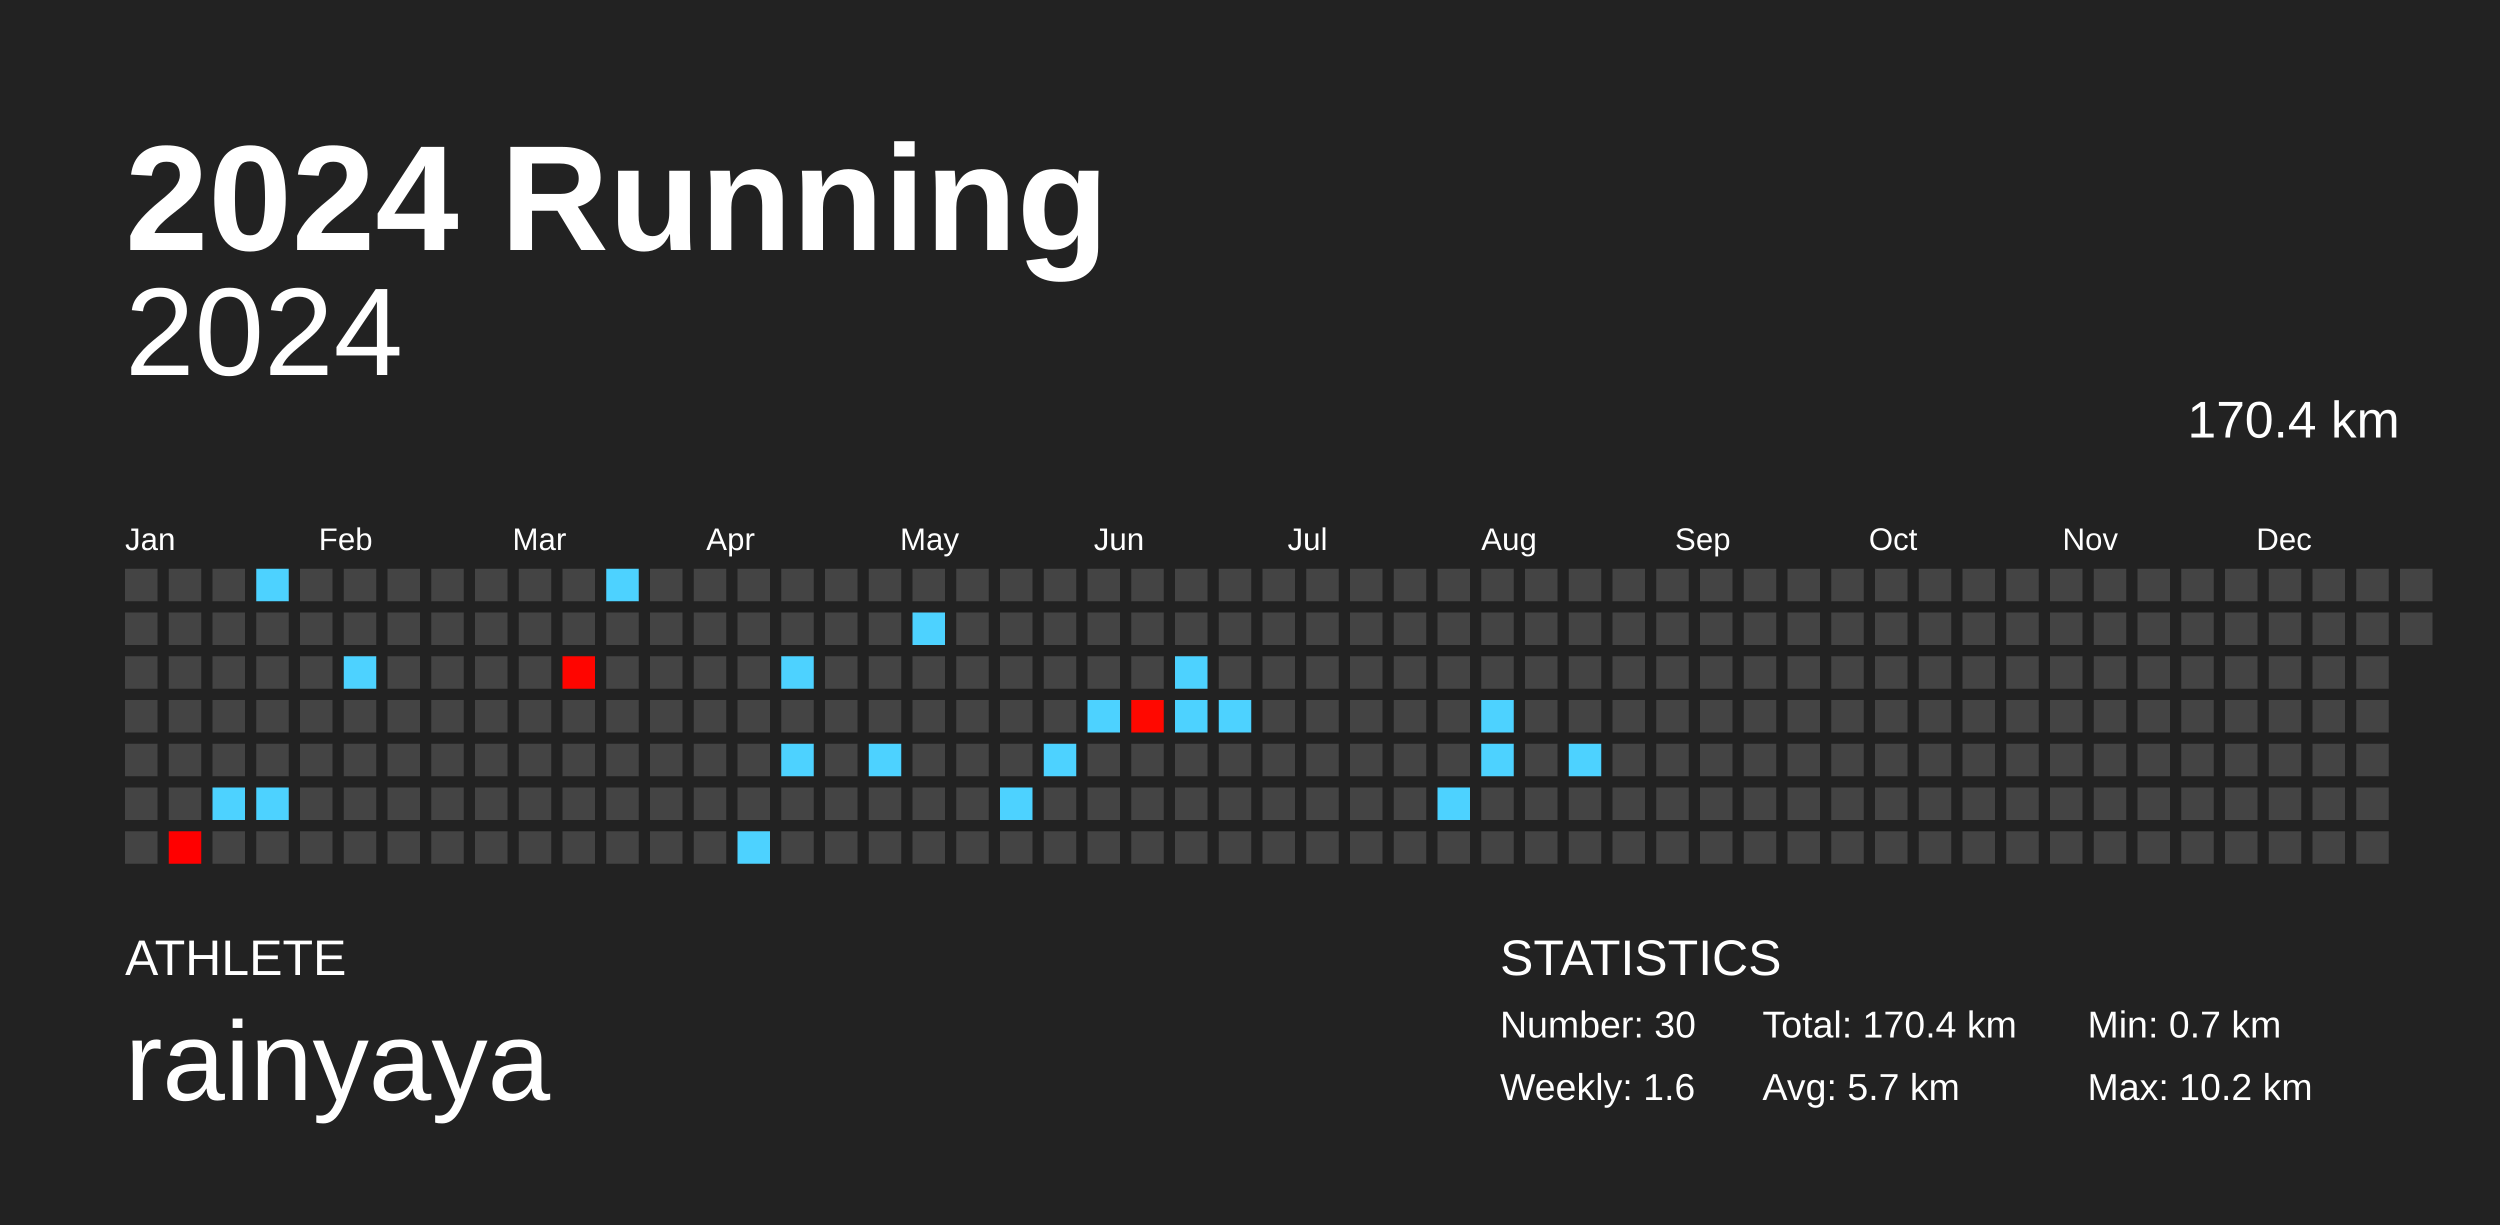
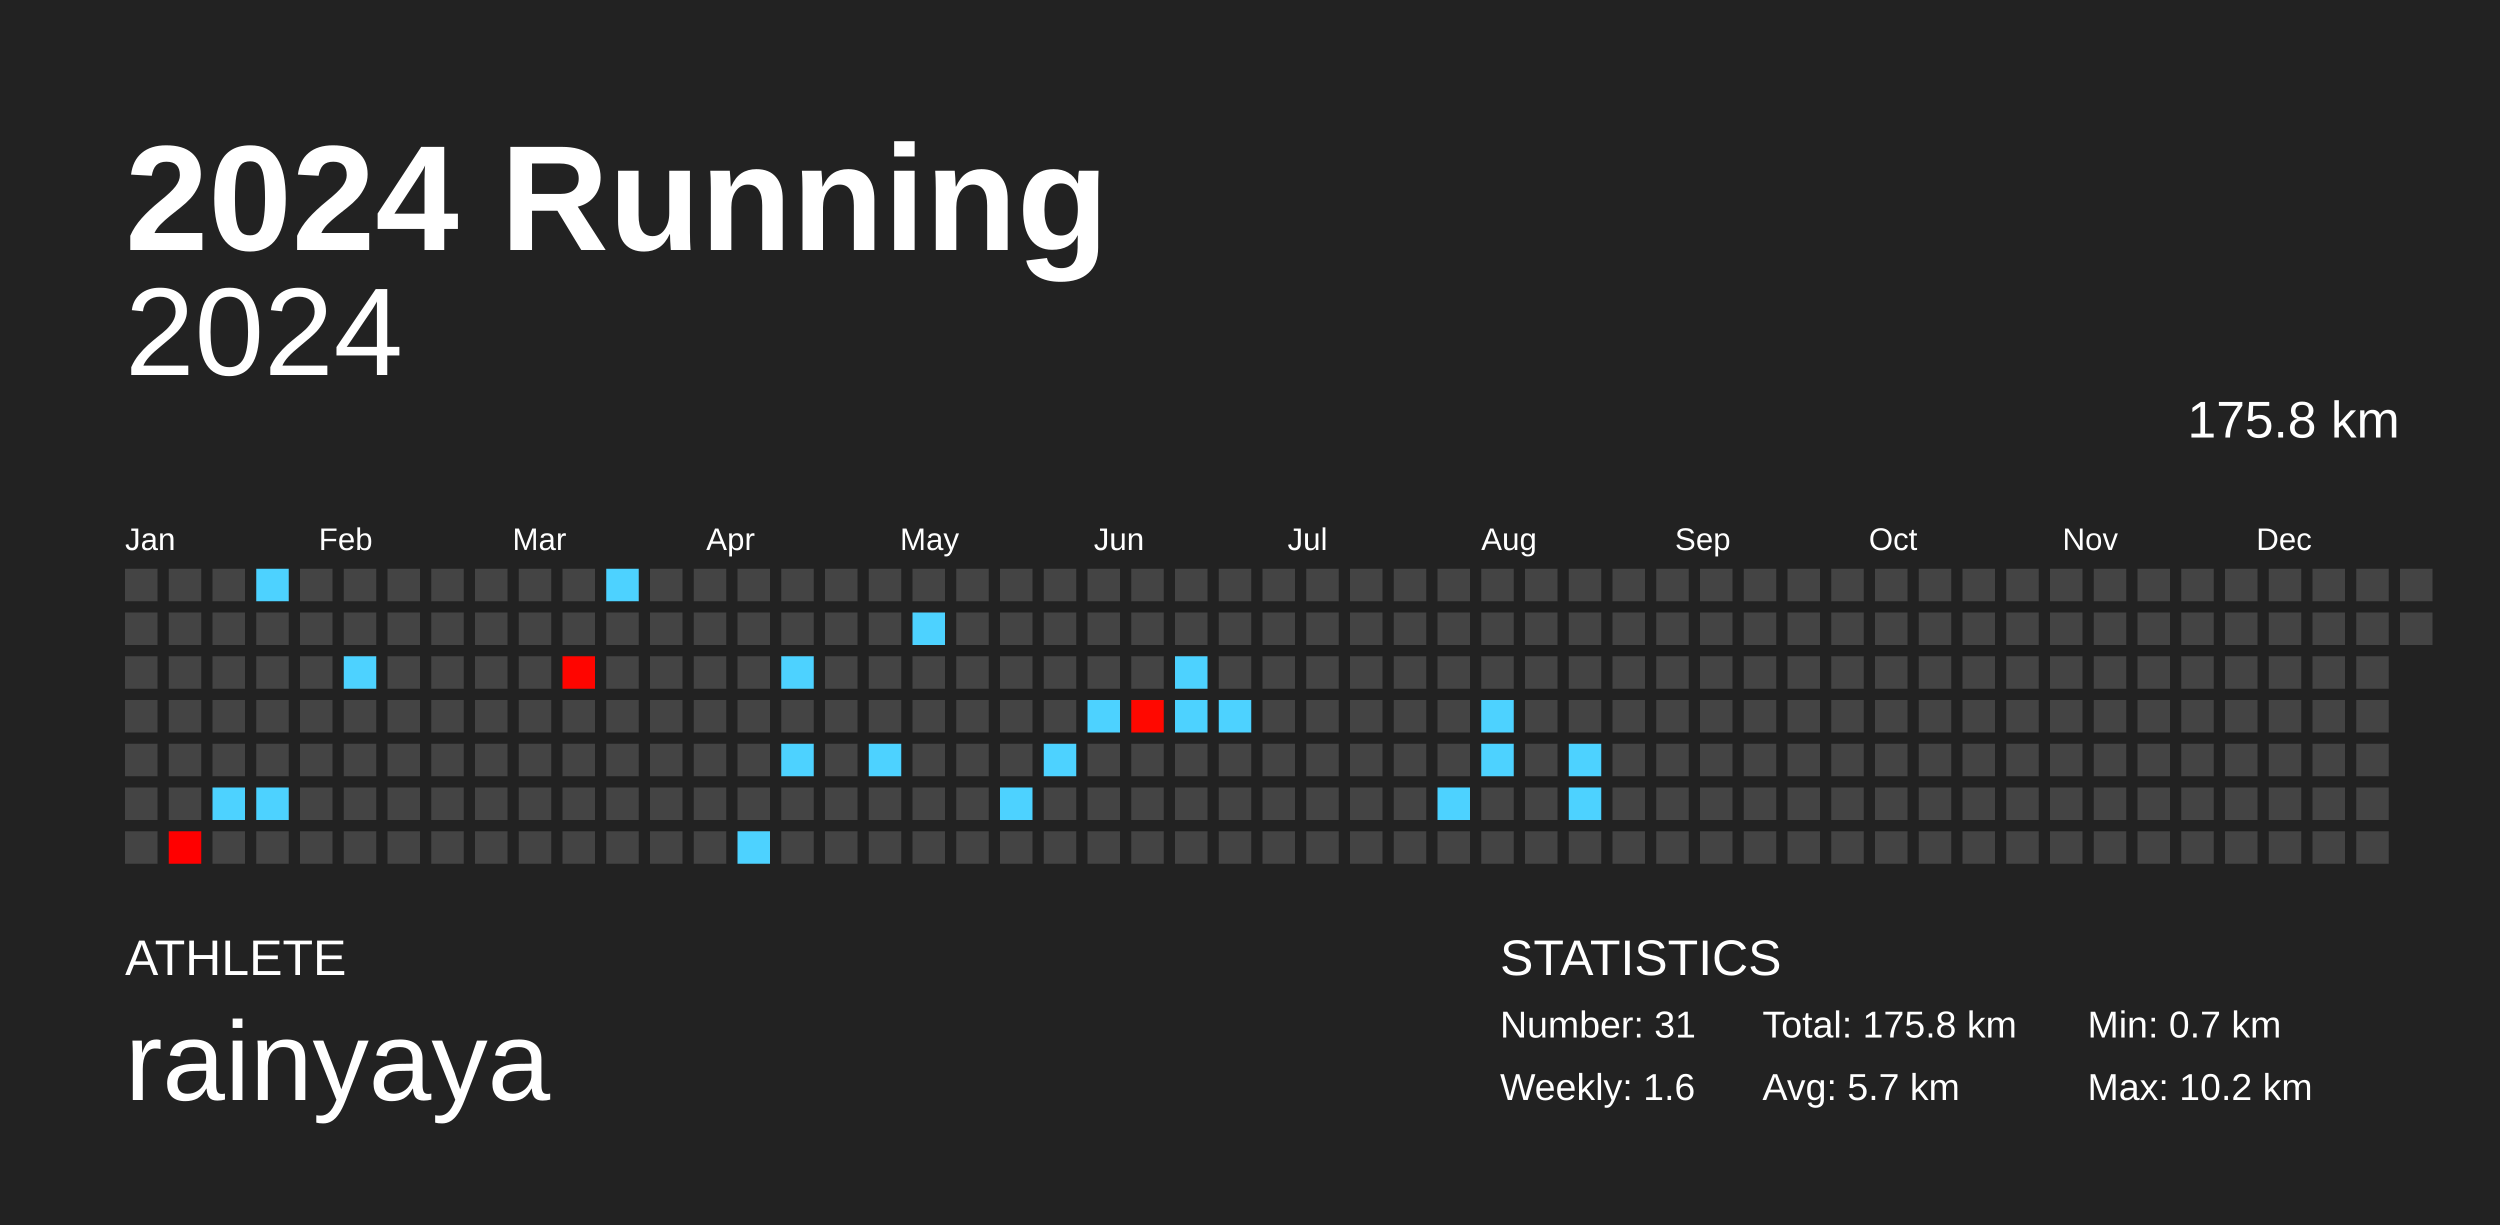
<svg xmlns="http://www.w3.org/2000/svg" baseProfile="full" height="98mm" version="1.1" viewBox="0,0,200,98" width="200mm">
  <defs />
  <rect fill="#222222" height="98" width="200" x="0" y="0" />
  <text fill="#FFFFFF" style="font-size:12px; font-family:Arial; font-weight:bold;" x="10" y="20">2024 Running</text>
  <text fill="#FFFFFF" style="font-size:4px; font-family:Arial" x="10" y="78">ATHLETE</text>
  <text fill="#FFFFFF" style="font-size:9px; font-family:Arial" x="10" y="88">rainyaya</text>
  <text fill="#FFFFFF" style="font-size:4px; font-family:Arial" x="120" y="78">STATISTICS</text>
-   <text fill="#FFFFFF" style="font-size:3px; font-family:Arial" x="120" y="83">Number: 30</text>
+   <text fill="#FFFFFF" style="font-size:3px; font-family:Arial" x="120" y="83">Number: 31</text>
  <text fill="#FFFFFF" style="font-size:3px; font-family:Arial" x="120" y="88">Weekly: 1.6</text>
-   <text fill="#FFFFFF" style="font-size:3px; font-family:Arial" x="141" y="83">Total: 170.4 km</text>
+   <text fill="#FFFFFF" style="font-size:3px; font-family:Arial" x="141" y="83">Total: 175.8 km</text>
  <text fill="#FFFFFF" style="font-size:3px; font-family:Arial" x="141" y="88">Avg: 5.7 km</text>
  <text fill="#FFFFFF" style="font-size:3px; font-family:Arial" x="167" y="83">Min: 0.7 km</text>
  <text fill="#FFFFFF" style="font-size:3px; font-family:Arial" x="167" y="88">Max: 10.2 km</text>
  <text alignment-baseline="hanging" fill="#FFFFFF" style="font-size:10.0px; font-family:Arial;" x="10" y="30">2024</text>
-   <text alignment-baseline="hanging" fill="#FFFFFF" style="font-size:4.125px; font-family:Arial;" x="175" y="35">170.4 km</text>
+   <text alignment-baseline="hanging" fill="#FFFFFF" style="font-size:4.125px; font-family:Arial;" x="175" y="35">175.8 km</text>
  <text fill="#FFFFFF" style="font-size:2.5px; font-family:Arial" x="10.0" y="44">Jan</text>
  <text fill="#FFFFFF" style="font-size:2.5px; font-family:Arial" x="25.5" y="44">Feb</text>
  <text fill="#FFFFFF" style="font-size:2.5px; font-family:Arial" x="41.0" y="44">Mar</text>
  <text fill="#FFFFFF" style="font-size:2.5px; font-family:Arial" x="56.5" y="44">Apr</text>
  <text fill="#FFFFFF" style="font-size:2.5px; font-family:Arial" x="72.0" y="44">May</text>
  <text fill="#FFFFFF" style="font-size:2.5px; font-family:Arial" x="87.5" y="44">Jun</text>
  <text fill="#FFFFFF" style="font-size:2.5px; font-family:Arial" x="103.0" y="44">Jul</text>
  <text fill="#FFFFFF" style="font-size:2.5px; font-family:Arial" x="118.5" y="44">Aug</text>
  <text fill="#FFFFFF" style="font-size:2.5px; font-family:Arial" x="134.0" y="44">Sep</text>
  <text fill="#FFFFFF" style="font-size:2.5px; font-family:Arial" x="149.5" y="44">Oct</text>
  <text fill="#FFFFFF" style="font-size:2.5px; font-family:Arial" x="165.0" y="44">Nov</text>
  <text fill="#FFFFFF" style="font-size:2.5px; font-family:Arial" x="180.5" y="44">Dec</text>
  <rect fill="#444444" height="2.6" width="2.6" x="10.0" y="45.5" />
  <rect fill="#444444" height="2.6" width="2.6" x="10.0" y="49.0" />
  <rect fill="#444444" height="2.6" width="2.6" x="10.0" y="52.5" />
  <rect fill="#444444" height="2.6" width="2.6" x="10.0" y="56.0" />
  <rect fill="#444444" height="2.6" width="2.6" x="10.0" y="59.5" />
  <rect fill="#444444" height="2.6" width="2.6" x="10.0" y="63.0" />
  <rect fill="#444444" height="2.6" width="2.6" x="10.0" y="66.5" />
  <rect fill="#444444" height="2.6" width="2.6" x="13.5" y="45.5" />
  <rect fill="#444444" height="2.6" width="2.6" x="13.5" y="49.0" />
  <rect fill="#444444" height="2.6" width="2.6" x="13.5" y="52.5" />
  <rect fill="#444444" height="2.6" width="2.6" x="13.5" y="56.0" />
  <rect fill="#444444" height="2.6" width="2.6" x="13.5" y="59.5" />
  <rect fill="#444444" height="2.6" width="2.6" x="13.5" y="63.0" />
  <rect fill="#ff0000" height="2.6" width="2.6" x="13.5" y="66.5" />
  <rect fill="#444444" height="2.6" width="2.6" x="17.0" y="45.5" />
  <rect fill="#444444" height="2.6" width="2.6" x="17.0" y="49.0" />
  <rect fill="#444444" height="2.6" width="2.6" x="17.0" y="52.5" />
  <rect fill="#444444" height="2.6" width="2.6" x="17.0" y="56.0" />
  <rect fill="#444444" height="2.6" width="2.6" x="17.0" y="59.5" />
  <rect fill="#4dd2ff" height="2.6" width="2.6" x="17.0" y="63.0" />
  <rect fill="#444444" height="2.6" width="2.6" x="17.0" y="66.5" />
  <rect fill="#4dd2ff" height="2.6" width="2.6" x="20.5" y="45.5" />
  <rect fill="#444444" height="2.6" width="2.6" x="20.5" y="49.0" />
  <rect fill="#444444" height="2.6" width="2.6" x="20.5" y="52.5" />
  <rect fill="#444444" height="2.6" width="2.6" x="20.5" y="56.0" />
  <rect fill="#444444" height="2.6" width="2.6" x="20.5" y="59.5" />
  <rect fill="#4dd2ff" height="2.6" width="2.6" x="20.5" y="63.0" />
  <rect fill="#444444" height="2.6" width="2.6" x="20.5" y="66.5" />
  <rect fill="#444444" height="2.6" width="2.6" x="24.0" y="45.5" />
  <rect fill="#444444" height="2.6" width="2.6" x="24.0" y="49.0" />
  <rect fill="#444444" height="2.6" width="2.6" x="24.0" y="52.5" />
  <rect fill="#444444" height="2.6" width="2.6" x="24.0" y="56.0" />
  <rect fill="#444444" height="2.6" width="2.6" x="24.0" y="59.5" />
  <rect fill="#444444" height="2.6" width="2.6" x="24.0" y="63.0" />
  <rect fill="#444444" height="2.6" width="2.6" x="24.0" y="66.5" />
  <rect fill="#444444" height="2.6" width="2.6" x="27.5" y="45.5" />
  <rect fill="#444444" height="2.6" width="2.6" x="27.5" y="49.0" />
  <rect fill="#4dd2ff" height="2.6" width="2.6" x="27.5" y="52.5" />
  <rect fill="#444444" height="2.6" width="2.6" x="27.5" y="56.0" />
  <rect fill="#444444" height="2.6" width="2.6" x="27.5" y="59.5" />
  <rect fill="#444444" height="2.6" width="2.6" x="27.5" y="63.0" />
  <rect fill="#444444" height="2.6" width="2.6" x="27.5" y="66.5" />
  <rect fill="#444444" height="2.6" width="2.6" x="31.0" y="45.5" />
  <rect fill="#444444" height="2.6" width="2.6" x="31.0" y="49.0" />
  <rect fill="#444444" height="2.6" width="2.6" x="31.0" y="52.5" />
  <rect fill="#444444" height="2.6" width="2.6" x="31.0" y="56.0" />
  <rect fill="#444444" height="2.6" width="2.6" x="31.0" y="59.5" />
  <rect fill="#444444" height="2.6" width="2.6" x="31.0" y="63.0" />
  <rect fill="#444444" height="2.6" width="2.6" x="31.0" y="66.5" />
  <rect fill="#444444" height="2.6" width="2.6" x="34.5" y="45.5" />
  <rect fill="#444444" height="2.6" width="2.6" x="34.5" y="49.0" />
  <rect fill="#444444" height="2.6" width="2.6" x="34.5" y="52.5" />
  <rect fill="#444444" height="2.6" width="2.6" x="34.5" y="56.0" />
  <rect fill="#444444" height="2.6" width="2.6" x="34.5" y="59.5" />
  <rect fill="#444444" height="2.6" width="2.6" x="34.5" y="63.0" />
  <rect fill="#444444" height="2.6" width="2.6" x="34.5" y="66.5" />
  <rect fill="#444444" height="2.6" width="2.6" x="38.0" y="45.5" />
  <rect fill="#444444" height="2.6" width="2.6" x="38.0" y="49.0" />
  <rect fill="#444444" height="2.6" width="2.6" x="38.0" y="52.5" />
  <rect fill="#444444" height="2.6" width="2.6" x="38.0" y="56.0" />
  <rect fill="#444444" height="2.6" width="2.6" x="38.0" y="59.5" />
  <rect fill="#444444" height="2.6" width="2.6" x="38.0" y="63.0" />
  <rect fill="#444444" height="2.6" width="2.6" x="38.0" y="66.5" />
  <rect fill="#444444" height="2.6" width="2.6" x="41.5" y="45.5" />
  <rect fill="#444444" height="2.6" width="2.6" x="41.5" y="49.0" />
  <rect fill="#444444" height="2.6" width="2.6" x="41.5" y="52.5" />
  <rect fill="#444444" height="2.6" width="2.6" x="41.5" y="56.0" />
  <rect fill="#444444" height="2.6" width="2.6" x="41.5" y="59.5" />
  <rect fill="#444444" height="2.6" width="2.6" x="41.5" y="63.0" />
  <rect fill="#444444" height="2.6" width="2.6" x="41.5" y="66.5" />
  <rect fill="#444444" height="2.6" width="2.6" x="45.0" y="45.5" />
  <rect fill="#444444" height="2.6" width="2.6" x="45.0" y="49.0" />
  <rect fill="#ff0500" height="2.6" width="2.6" x="45.0" y="52.5" />
  <rect fill="#444444" height="2.6" width="2.6" x="45.0" y="56.0" />
  <rect fill="#444444" height="2.6" width="2.6" x="45.0" y="59.5" />
  <rect fill="#444444" height="2.6" width="2.6" x="45.0" y="63.0" />
  <rect fill="#444444" height="2.6" width="2.6" x="45.0" y="66.5" />
  <rect fill="#4dd2ff" height="2.6" width="2.6" x="48.5" y="45.5" />
  <rect fill="#444444" height="2.6" width="2.6" x="48.5" y="49.0" />
  <rect fill="#444444" height="2.6" width="2.6" x="48.5" y="52.5" />
  <rect fill="#444444" height="2.6" width="2.6" x="48.5" y="56.0" />
  <rect fill="#444444" height="2.6" width="2.6" x="48.5" y="59.5" />
  <rect fill="#444444" height="2.6" width="2.6" x="48.5" y="63.0" />
  <rect fill="#444444" height="2.6" width="2.6" x="48.5" y="66.5" />
  <rect fill="#444444" height="2.6" width="2.6" x="52.0" y="45.5" />
  <rect fill="#444444" height="2.6" width="2.6" x="52.0" y="49.0" />
  <rect fill="#444444" height="2.6" width="2.6" x="52.0" y="52.5" />
  <rect fill="#444444" height="2.6" width="2.6" x="52.0" y="56.0" />
  <rect fill="#444444" height="2.6" width="2.6" x="52.0" y="59.5" />
  <rect fill="#444444" height="2.6" width="2.6" x="52.0" y="63.0" />
  <rect fill="#444444" height="2.6" width="2.6" x="52.0" y="66.5" />
  <rect fill="#444444" height="2.6" width="2.6" x="55.5" y="45.5" />
  <rect fill="#444444" height="2.6" width="2.6" x="55.5" y="49.0" />
  <rect fill="#444444" height="2.6" width="2.6" x="55.5" y="52.5" />
  <rect fill="#444444" height="2.6" width="2.6" x="55.5" y="56.0" />
  <rect fill="#444444" height="2.6" width="2.6" x="55.5" y="59.5" />
  <rect fill="#444444" height="2.6" width="2.6" x="55.5" y="63.0" />
  <rect fill="#444444" height="2.6" width="2.6" x="55.5" y="66.5" />
  <rect fill="#444444" height="2.6" width="2.6" x="59.0" y="45.5" />
  <rect fill="#444444" height="2.6" width="2.6" x="59.0" y="49.0" />
  <rect fill="#444444" height="2.6" width="2.6" x="59.0" y="52.5" />
  <rect fill="#444444" height="2.6" width="2.6" x="59.0" y="56.0" />
  <rect fill="#444444" height="2.6" width="2.6" x="59.0" y="59.5" />
  <rect fill="#444444" height="2.6" width="2.6" x="59.0" y="63.0" />
  <rect fill="#4dd2ff" height="2.6" width="2.6" x="59.0" y="66.5" />
  <rect fill="#444444" height="2.6" width="2.6" x="62.5" y="45.5" />
  <rect fill="#444444" height="2.6" width="2.6" x="62.5" y="49.0" />
  <rect fill="#4dd2ff" height="2.6" width="2.6" x="62.5" y="52.5" />
  <rect fill="#444444" height="2.6" width="2.6" x="62.5" y="56.0" />
  <rect fill="#4dd2ff" height="2.6" width="2.6" x="62.5" y="59.5" />
  <rect fill="#444444" height="2.6" width="2.6" x="62.5" y="63.0" />
  <rect fill="#444444" height="2.6" width="2.6" x="62.5" y="66.5" />
  <rect fill="#444444" height="2.6" width="2.6" x="66.0" y="45.5" />
  <rect fill="#444444" height="2.6" width="2.6" x="66.0" y="49.0" />
  <rect fill="#444444" height="2.6" width="2.6" x="66.0" y="52.5" />
  <rect fill="#444444" height="2.6" width="2.6" x="66.0" y="56.0" />
  <rect fill="#444444" height="2.6" width="2.6" x="66.0" y="59.5" />
  <rect fill="#444444" height="2.6" width="2.6" x="66.0" y="63.0" />
  <rect fill="#444444" height="2.6" width="2.6" x="66.0" y="66.5" />
  <rect fill="#444444" height="2.6" width="2.6" x="69.5" y="45.5" />
  <rect fill="#444444" height="2.6" width="2.6" x="69.5" y="49.0" />
  <rect fill="#444444" height="2.6" width="2.6" x="69.5" y="52.5" />
  <rect fill="#444444" height="2.6" width="2.6" x="69.5" y="56.0" />
  <rect fill="#4dd2ff" height="2.6" width="2.6" x="69.5" y="59.5" />
  <rect fill="#444444" height="2.6" width="2.6" x="69.5" y="63.0" />
  <rect fill="#444444" height="2.6" width="2.6" x="69.5" y="66.5" />
  <rect fill="#444444" height="2.6" width="2.6" x="73.0" y="45.5" />
  <rect fill="#4dd2ff" height="2.6" width="2.6" x="73.0" y="49.0" />
  <rect fill="#444444" height="2.6" width="2.6" x="73.0" y="52.5" />
  <rect fill="#444444" height="2.6" width="2.6" x="73.0" y="56.0" />
  <rect fill="#444444" height="2.6" width="2.6" x="73.0" y="59.5" />
  <rect fill="#444444" height="2.6" width="2.6" x="73.0" y="63.0" />
  <rect fill="#444444" height="2.6" width="2.6" x="73.0" y="66.5" />
  <rect fill="#444444" height="2.6" width="2.6" x="76.5" y="45.5" />
  <rect fill="#444444" height="2.6" width="2.6" x="76.5" y="49.0" />
  <rect fill="#444444" height="2.6" width="2.6" x="76.5" y="52.5" />
  <rect fill="#444444" height="2.6" width="2.6" x="76.5" y="56.0" />
  <rect fill="#444444" height="2.6" width="2.6" x="76.5" y="59.5" />
  <rect fill="#444444" height="2.6" width="2.6" x="76.5" y="63.0" />
  <rect fill="#444444" height="2.6" width="2.6" x="76.5" y="66.5" />
  <rect fill="#444444" height="2.6" width="2.6" x="80.0" y="45.5" />
  <rect fill="#444444" height="2.6" width="2.6" x="80.0" y="49.0" />
  <rect fill="#444444" height="2.6" width="2.6" x="80.0" y="52.5" />
  <rect fill="#444444" height="2.6" width="2.6" x="80.0" y="56.0" />
  <rect fill="#444444" height="2.6" width="2.6" x="80.0" y="59.5" />
  <rect fill="#4dd2ff" height="2.6" width="2.6" x="80.0" y="63.0" />
  <rect fill="#444444" height="2.6" width="2.6" x="80.0" y="66.5" />
  <rect fill="#444444" height="2.6" width="2.6" x="83.5" y="45.5" />
  <rect fill="#444444" height="2.6" width="2.6" x="83.5" y="49.0" />
  <rect fill="#444444" height="2.6" width="2.6" x="83.5" y="52.5" />
  <rect fill="#444444" height="2.6" width="2.6" x="83.5" y="56.0" />
  <rect fill="#4dd2ff" height="2.6" width="2.6" x="83.5" y="59.5" />
  <rect fill="#444444" height="2.6" width="2.6" x="83.5" y="63.0" />
  <rect fill="#444444" height="2.6" width="2.6" x="83.5" y="66.5" />
  <rect fill="#444444" height="2.6" width="2.6" x="87.0" y="45.5" />
  <rect fill="#444444" height="2.6" width="2.6" x="87.0" y="49.0" />
  <rect fill="#444444" height="2.6" width="2.6" x="87.0" y="52.5" />
  <rect fill="#4dd2ff" height="2.6" width="2.6" x="87.0" y="56.0" />
  <rect fill="#444444" height="2.6" width="2.6" x="87.0" y="59.5" />
  <rect fill="#444444" height="2.6" width="2.6" x="87.0" y="63.0" />
  <rect fill="#444444" height="2.6" width="2.6" x="87.0" y="66.5" />
  <rect fill="#444444" height="2.6" width="2.6" x="90.5" y="45.5" />
  <rect fill="#444444" height="2.6" width="2.6" x="90.5" y="49.0" />
  <rect fill="#444444" height="2.6" width="2.6" x="90.5" y="52.5" />
  <rect fill="#ff0800" height="2.6" width="2.6" x="90.5" y="56.0" />
  <rect fill="#444444" height="2.6" width="2.6" x="90.5" y="59.5" />
  <rect fill="#444444" height="2.6" width="2.6" x="90.5" y="63.0" />
  <rect fill="#444444" height="2.6" width="2.6" x="90.5" y="66.5" />
  <rect fill="#444444" height="2.6" width="2.6" x="94.0" y="45.5" />
  <rect fill="#444444" height="2.6" width="2.6" x="94.0" y="49.0" />
  <rect fill="#4dd2ff" height="2.6" width="2.6" x="94.0" y="52.5" />
  <rect fill="#4dd2ff" height="2.6" width="2.6" x="94.0" y="56.0" />
  <rect fill="#444444" height="2.6" width="2.6" x="94.0" y="59.5" />
  <rect fill="#444444" height="2.6" width="2.6" x="94.0" y="63.0" />
  <rect fill="#444444" height="2.6" width="2.6" x="94.0" y="66.5" />
  <rect fill="#444444" height="2.6" width="2.6" x="97.5" y="45.5" />
  <rect fill="#444444" height="2.6" width="2.6" x="97.5" y="49.0" />
  <rect fill="#444444" height="2.6" width="2.6" x="97.5" y="52.5" />
  <rect fill="#4dd2ff" height="2.6" width="2.6" x="97.5" y="56.0" />
  <rect fill="#444444" height="2.6" width="2.6" x="97.5" y="59.5" />
  <rect fill="#444444" height="2.6" width="2.6" x="97.5" y="63.0" />
  <rect fill="#444444" height="2.6" width="2.6" x="97.5" y="66.5" />
  <rect fill="#444444" height="2.6" width="2.6" x="101.0" y="45.5" />
  <rect fill="#444444" height="2.6" width="2.6" x="101.0" y="49.0" />
  <rect fill="#444444" height="2.6" width="2.6" x="101.0" y="52.5" />
  <rect fill="#444444" height="2.6" width="2.6" x="101.0" y="56.0" />
  <rect fill="#444444" height="2.6" width="2.6" x="101.0" y="59.5" />
  <rect fill="#444444" height="2.6" width="2.6" x="101.0" y="63.0" />
  <rect fill="#444444" height="2.6" width="2.6" x="101.0" y="66.5" />
  <rect fill="#444444" height="2.6" width="2.6" x="104.5" y="45.5" />
  <rect fill="#444444" height="2.6" width="2.6" x="104.5" y="49.0" />
  <rect fill="#444444" height="2.6" width="2.6" x="104.5" y="52.5" />
  <rect fill="#444444" height="2.6" width="2.6" x="104.5" y="56.0" />
  <rect fill="#444444" height="2.6" width="2.6" x="104.5" y="59.5" />
  <rect fill="#444444" height="2.6" width="2.6" x="104.5" y="63.0" />
  <rect fill="#444444" height="2.6" width="2.6" x="104.5" y="66.5" />
  <rect fill="#444444" height="2.6" width="2.6" x="108.0" y="45.5" />
  <rect fill="#444444" height="2.6" width="2.6" x="108.0" y="49.0" />
  <rect fill="#444444" height="2.6" width="2.6" x="108.0" y="52.5" />
  <rect fill="#444444" height="2.6" width="2.6" x="108.0" y="56.0" />
  <rect fill="#444444" height="2.6" width="2.6" x="108.0" y="59.5" />
  <rect fill="#444444" height="2.6" width="2.6" x="108.0" y="63.0" />
  <rect fill="#444444" height="2.6" width="2.6" x="108.0" y="66.5" />
  <rect fill="#444444" height="2.6" width="2.6" x="111.5" y="45.5" />
  <rect fill="#444444" height="2.6" width="2.6" x="111.5" y="49.0" />
  <rect fill="#444444" height="2.6" width="2.6" x="111.5" y="52.5" />
  <rect fill="#444444" height="2.6" width="2.6" x="111.5" y="56.0" />
  <rect fill="#444444" height="2.6" width="2.6" x="111.5" y="59.5" />
  <rect fill="#444444" height="2.6" width="2.6" x="111.5" y="63.0" />
  <rect fill="#444444" height="2.6" width="2.6" x="111.5" y="66.5" />
  <rect fill="#444444" height="2.6" width="2.6" x="115.0" y="45.5" />
  <rect fill="#444444" height="2.6" width="2.6" x="115.0" y="49.0" />
  <rect fill="#444444" height="2.6" width="2.6" x="115.0" y="52.5" />
  <rect fill="#444444" height="2.6" width="2.6" x="115.0" y="56.0" />
  <rect fill="#444444" height="2.6" width="2.6" x="115.0" y="59.5" />
  <rect fill="#4dd2ff" height="2.6" width="2.6" x="115.0" y="63.0" />
  <rect fill="#444444" height="2.6" width="2.6" x="115.0" y="66.5" />
  <rect fill="#444444" height="2.6" width="2.6" x="118.5" y="45.5" />
  <rect fill="#444444" height="2.6" width="2.6" x="118.5" y="49.0" />
  <rect fill="#444444" height="2.6" width="2.6" x="118.5" y="52.5" />
  <rect fill="#4dd2ff" height="2.6" width="2.6" x="118.5" y="56.0" />
  <rect fill="#4dd2ff" height="2.6" width="2.6" x="118.5" y="59.5" />
  <rect fill="#444444" height="2.6" width="2.6" x="118.5" y="63.0" />
  <rect fill="#444444" height="2.6" width="2.6" x="118.5" y="66.5" />
  <rect fill="#444444" height="2.6" width="2.6" x="122.0" y="45.5" />
  <rect fill="#444444" height="2.6" width="2.6" x="122.0" y="49.0" />
  <rect fill="#444444" height="2.6" width="2.6" x="122.0" y="52.5" />
  <rect fill="#444444" height="2.6" width="2.6" x="122.0" y="56.0" />
  <rect fill="#444444" height="2.6" width="2.6" x="122.0" y="59.5" />
  <rect fill="#444444" height="2.6" width="2.6" x="122.0" y="63.0" />
  <rect fill="#444444" height="2.6" width="2.6" x="122.0" y="66.5" />
  <rect fill="#444444" height="2.6" width="2.6" x="125.5" y="45.5" />
  <rect fill="#444444" height="2.6" width="2.6" x="125.5" y="49.0" />
  <rect fill="#444444" height="2.6" width="2.6" x="125.5" y="52.5" />
  <rect fill="#444444" height="2.6" width="2.6" x="125.5" y="56.0" />
  <rect fill="#4dd2ff" height="2.6" width="2.6" x="125.5" y="59.5" />
-   <rect fill="#444444" height="2.6" width="2.6" x="125.5" y="63.0" />
+   <rect fill="#4dd2ff" height="2.6" width="2.6" x="125.5" y="63.0" />
  <rect fill="#444444" height="2.6" width="2.6" x="125.5" y="66.5" />
  <rect fill="#444444" height="2.6" width="2.6" x="129.0" y="45.5" />
  <rect fill="#444444" height="2.6" width="2.6" x="129.0" y="49.0" />
  <rect fill="#444444" height="2.6" width="2.6" x="129.0" y="52.5" />
  <rect fill="#444444" height="2.6" width="2.6" x="129.0" y="56.0" />
  <rect fill="#444444" height="2.6" width="2.6" x="129.0" y="59.5" />
  <rect fill="#444444" height="2.6" width="2.6" x="129.0" y="63.0" />
  <rect fill="#444444" height="2.6" width="2.6" x="129.0" y="66.5" />
  <rect fill="#444444" height="2.6" width="2.6" x="132.5" y="45.5" />
  <rect fill="#444444" height="2.6" width="2.6" x="132.5" y="49.0" />
  <rect fill="#444444" height="2.6" width="2.6" x="132.5" y="52.5" />
  <rect fill="#444444" height="2.6" width="2.6" x="132.5" y="56.0" />
  <rect fill="#444444" height="2.6" width="2.6" x="132.5" y="59.5" />
  <rect fill="#444444" height="2.6" width="2.6" x="132.5" y="63.0" />
  <rect fill="#444444" height="2.6" width="2.6" x="132.5" y="66.5" />
  <rect fill="#444444" height="2.6" width="2.6" x="136.0" y="45.5" />
  <rect fill="#444444" height="2.6" width="2.6" x="136.0" y="49.0" />
  <rect fill="#444444" height="2.6" width="2.6" x="136.0" y="52.5" />
  <rect fill="#444444" height="2.6" width="2.6" x="136.0" y="56.0" />
  <rect fill="#444444" height="2.6" width="2.6" x="136.0" y="59.5" />
  <rect fill="#444444" height="2.6" width="2.6" x="136.0" y="63.0" />
  <rect fill="#444444" height="2.6" width="2.6" x="136.0" y="66.5" />
  <rect fill="#444444" height="2.6" width="2.6" x="139.5" y="45.5" />
  <rect fill="#444444" height="2.6" width="2.6" x="139.5" y="49.0" />
  <rect fill="#444444" height="2.6" width="2.6" x="139.5" y="52.5" />
  <rect fill="#444444" height="2.6" width="2.6" x="139.5" y="56.0" />
  <rect fill="#444444" height="2.6" width="2.6" x="139.5" y="59.5" />
  <rect fill="#444444" height="2.6" width="2.6" x="139.5" y="63.0" />
  <rect fill="#444444" height="2.6" width="2.6" x="139.5" y="66.5" />
  <rect fill="#444444" height="2.6" width="2.6" x="143.0" y="45.5" />
  <rect fill="#444444" height="2.6" width="2.6" x="143.0" y="49.0" />
  <rect fill="#444444" height="2.6" width="2.6" x="143.0" y="52.5" />
  <rect fill="#444444" height="2.6" width="2.6" x="143.0" y="56.0" />
  <rect fill="#444444" height="2.6" width="2.6" x="143.0" y="59.5" />
  <rect fill="#444444" height="2.6" width="2.6" x="143.0" y="63.0" />
  <rect fill="#444444" height="2.6" width="2.6" x="143.0" y="66.5" />
  <rect fill="#444444" height="2.6" width="2.6" x="146.5" y="45.5" />
  <rect fill="#444444" height="2.6" width="2.6" x="146.5" y="49.0" />
  <rect fill="#444444" height="2.6" width="2.6" x="146.5" y="52.5" />
  <rect fill="#444444" height="2.6" width="2.6" x="146.5" y="56.0" />
  <rect fill="#444444" height="2.6" width="2.6" x="146.5" y="59.5" />
  <rect fill="#444444" height="2.6" width="2.6" x="146.5" y="63.0" />
  <rect fill="#444444" height="2.6" width="2.6" x="146.5" y="66.5" />
  <rect fill="#444444" height="2.6" width="2.6" x="150.0" y="45.5" />
  <rect fill="#444444" height="2.6" width="2.6" x="150.0" y="49.0" />
  <rect fill="#444444" height="2.6" width="2.6" x="150.0" y="52.5" />
  <rect fill="#444444" height="2.6" width="2.6" x="150.0" y="56.0" />
  <rect fill="#444444" height="2.6" width="2.6" x="150.0" y="59.5" />
  <rect fill="#444444" height="2.6" width="2.6" x="150.0" y="63.0" />
  <rect fill="#444444" height="2.6" width="2.6" x="150.0" y="66.5" />
  <rect fill="#444444" height="2.6" width="2.6" x="153.5" y="45.5" />
  <rect fill="#444444" height="2.6" width="2.6" x="153.5" y="49.0" />
  <rect fill="#444444" height="2.6" width="2.6" x="153.5" y="52.5" />
  <rect fill="#444444" height="2.6" width="2.6" x="153.5" y="56.0" />
  <rect fill="#444444" height="2.6" width="2.6" x="153.5" y="59.5" />
  <rect fill="#444444" height="2.6" width="2.6" x="153.5" y="63.0" />
  <rect fill="#444444" height="2.6" width="2.6" x="153.5" y="66.5" />
  <rect fill="#444444" height="2.6" width="2.6" x="157.0" y="45.5" />
  <rect fill="#444444" height="2.6" width="2.6" x="157.0" y="49.0" />
  <rect fill="#444444" height="2.6" width="2.6" x="157.0" y="52.5" />
  <rect fill="#444444" height="2.6" width="2.6" x="157.0" y="56.0" />
  <rect fill="#444444" height="2.6" width="2.6" x="157.0" y="59.5" />
  <rect fill="#444444" height="2.6" width="2.6" x="157.0" y="63.0" />
  <rect fill="#444444" height="2.6" width="2.6" x="157.0" y="66.5" />
  <rect fill="#444444" height="2.6" width="2.6" x="160.5" y="45.5" />
  <rect fill="#444444" height="2.6" width="2.6" x="160.5" y="49.0" />
  <rect fill="#444444" height="2.6" width="2.6" x="160.5" y="52.5" />
  <rect fill="#444444" height="2.6" width="2.6" x="160.5" y="56.0" />
  <rect fill="#444444" height="2.6" width="2.6" x="160.5" y="59.5" />
  <rect fill="#444444" height="2.6" width="2.6" x="160.5" y="63.0" />
  <rect fill="#444444" height="2.6" width="2.6" x="160.5" y="66.5" />
  <rect fill="#444444" height="2.6" width="2.6" x="164.0" y="45.5" />
  <rect fill="#444444" height="2.6" width="2.6" x="164.0" y="49.0" />
  <rect fill="#444444" height="2.6" width="2.6" x="164.0" y="52.5" />
  <rect fill="#444444" height="2.6" width="2.6" x="164.0" y="56.0" />
  <rect fill="#444444" height="2.6" width="2.6" x="164.0" y="59.5" />
  <rect fill="#444444" height="2.6" width="2.6" x="164.0" y="63.0" />
  <rect fill="#444444" height="2.6" width="2.6" x="164.0" y="66.5" />
  <rect fill="#444444" height="2.6" width="2.6" x="167.5" y="45.5" />
  <rect fill="#444444" height="2.6" width="2.6" x="167.5" y="49.0" />
  <rect fill="#444444" height="2.6" width="2.6" x="167.5" y="52.5" />
  <rect fill="#444444" height="2.6" width="2.6" x="167.5" y="56.0" />
  <rect fill="#444444" height="2.6" width="2.6" x="167.5" y="59.5" />
  <rect fill="#444444" height="2.6" width="2.6" x="167.5" y="63.0" />
  <rect fill="#444444" height="2.6" width="2.6" x="167.5" y="66.5" />
  <rect fill="#444444" height="2.6" width="2.6" x="171.0" y="45.5" />
  <rect fill="#444444" height="2.6" width="2.6" x="171.0" y="49.0" />
  <rect fill="#444444" height="2.6" width="2.6" x="171.0" y="52.5" />
  <rect fill="#444444" height="2.6" width="2.6" x="171.0" y="56.0" />
  <rect fill="#444444" height="2.6" width="2.6" x="171.0" y="59.5" />
  <rect fill="#444444" height="2.6" width="2.6" x="171.0" y="63.0" />
  <rect fill="#444444" height="2.6" width="2.6" x="171.0" y="66.5" />
  <rect fill="#444444" height="2.6" width="2.6" x="174.5" y="45.5" />
  <rect fill="#444444" height="2.6" width="2.6" x="174.5" y="49.0" />
  <rect fill="#444444" height="2.6" width="2.6" x="174.5" y="52.5" />
  <rect fill="#444444" height="2.6" width="2.6" x="174.5" y="56.0" />
  <rect fill="#444444" height="2.6" width="2.6" x="174.5" y="59.5" />
  <rect fill="#444444" height="2.6" width="2.6" x="174.5" y="63.0" />
  <rect fill="#444444" height="2.6" width="2.6" x="174.5" y="66.5" />
  <rect fill="#444444" height="2.6" width="2.6" x="178.0" y="45.5" />
  <rect fill="#444444" height="2.6" width="2.6" x="178.0" y="49.0" />
  <rect fill="#444444" height="2.6" width="2.6" x="178.0" y="52.5" />
  <rect fill="#444444" height="2.6" width="2.6" x="178.0" y="56.0" />
  <rect fill="#444444" height="2.6" width="2.6" x="178.0" y="59.5" />
  <rect fill="#444444" height="2.6" width="2.6" x="178.0" y="63.0" />
  <rect fill="#444444" height="2.6" width="2.6" x="178.0" y="66.5" />
  <rect fill="#444444" height="2.6" width="2.6" x="181.5" y="45.5" />
  <rect fill="#444444" height="2.6" width="2.6" x="181.5" y="49.0" />
  <rect fill="#444444" height="2.6" width="2.6" x="181.5" y="52.5" />
  <rect fill="#444444" height="2.6" width="2.6" x="181.5" y="56.0" />
  <rect fill="#444444" height="2.6" width="2.6" x="181.5" y="59.5" />
  <rect fill="#444444" height="2.6" width="2.6" x="181.5" y="63.0" />
  <rect fill="#444444" height="2.6" width="2.6" x="181.5" y="66.5" />
  <rect fill="#444444" height="2.6" width="2.6" x="185.0" y="45.5" />
  <rect fill="#444444" height="2.6" width="2.6" x="185.0" y="49.0" />
  <rect fill="#444444" height="2.6" width="2.6" x="185.0" y="52.5" />
  <rect fill="#444444" height="2.6" width="2.6" x="185.0" y="56.0" />
  <rect fill="#444444" height="2.6" width="2.6" x="185.0" y="59.5" />
  <rect fill="#444444" height="2.6" width="2.6" x="185.0" y="63.0" />
  <rect fill="#444444" height="2.6" width="2.6" x="185.0" y="66.5" />
  <rect fill="#444444" height="2.6" width="2.6" x="188.5" y="45.5" />
  <rect fill="#444444" height="2.6" width="2.6" x="188.5" y="49.0" />
  <rect fill="#444444" height="2.6" width="2.6" x="188.5" y="52.5" />
  <rect fill="#444444" height="2.6" width="2.6" x="188.5" y="56.0" />
  <rect fill="#444444" height="2.6" width="2.6" x="188.5" y="59.5" />
  <rect fill="#444444" height="2.6" width="2.6" x="188.5" y="63.0" />
  <rect fill="#444444" height="2.6" width="2.6" x="188.5" y="66.5" />
  <rect fill="#444444" height="2.6" width="2.6" x="192.0" y="45.5" />
  <rect fill="#444444" height="2.6" width="2.6" x="192.0" y="49.0" />
</svg>
